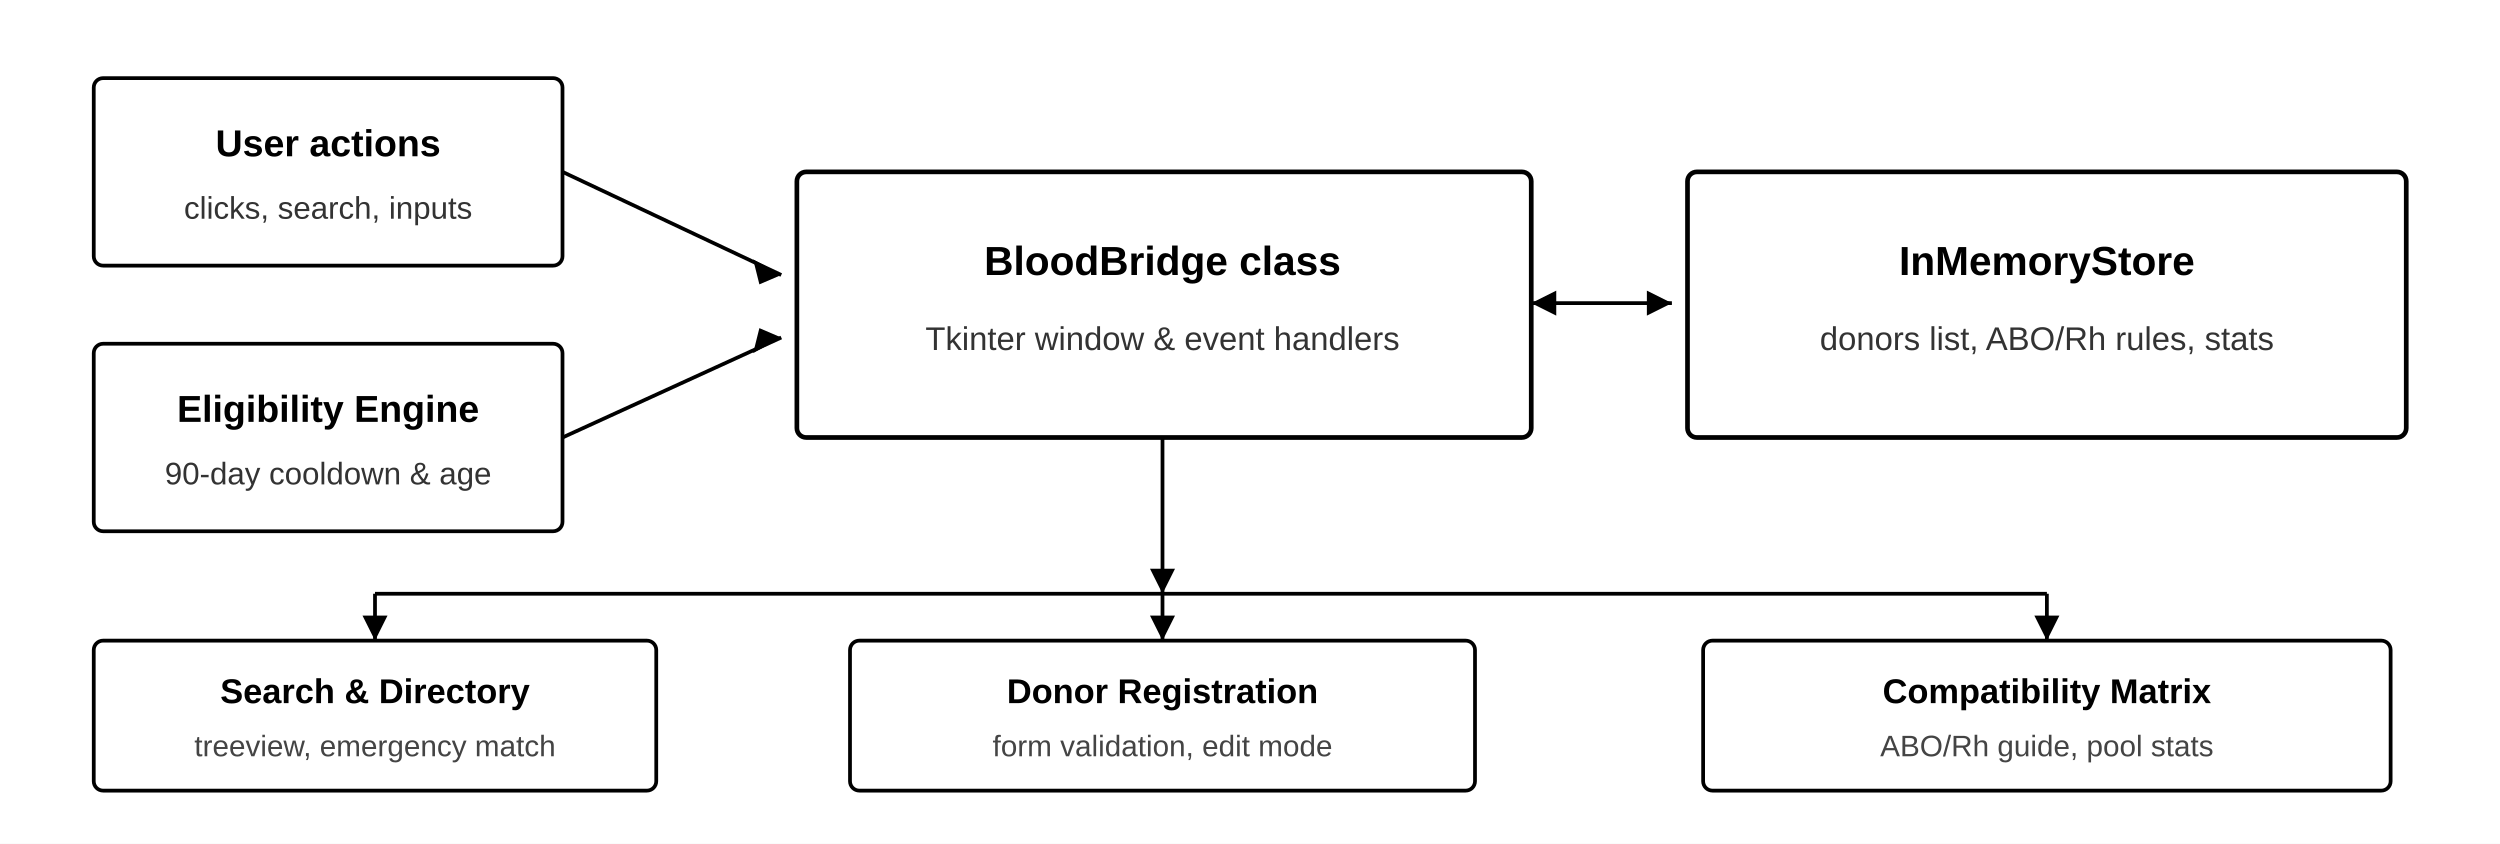
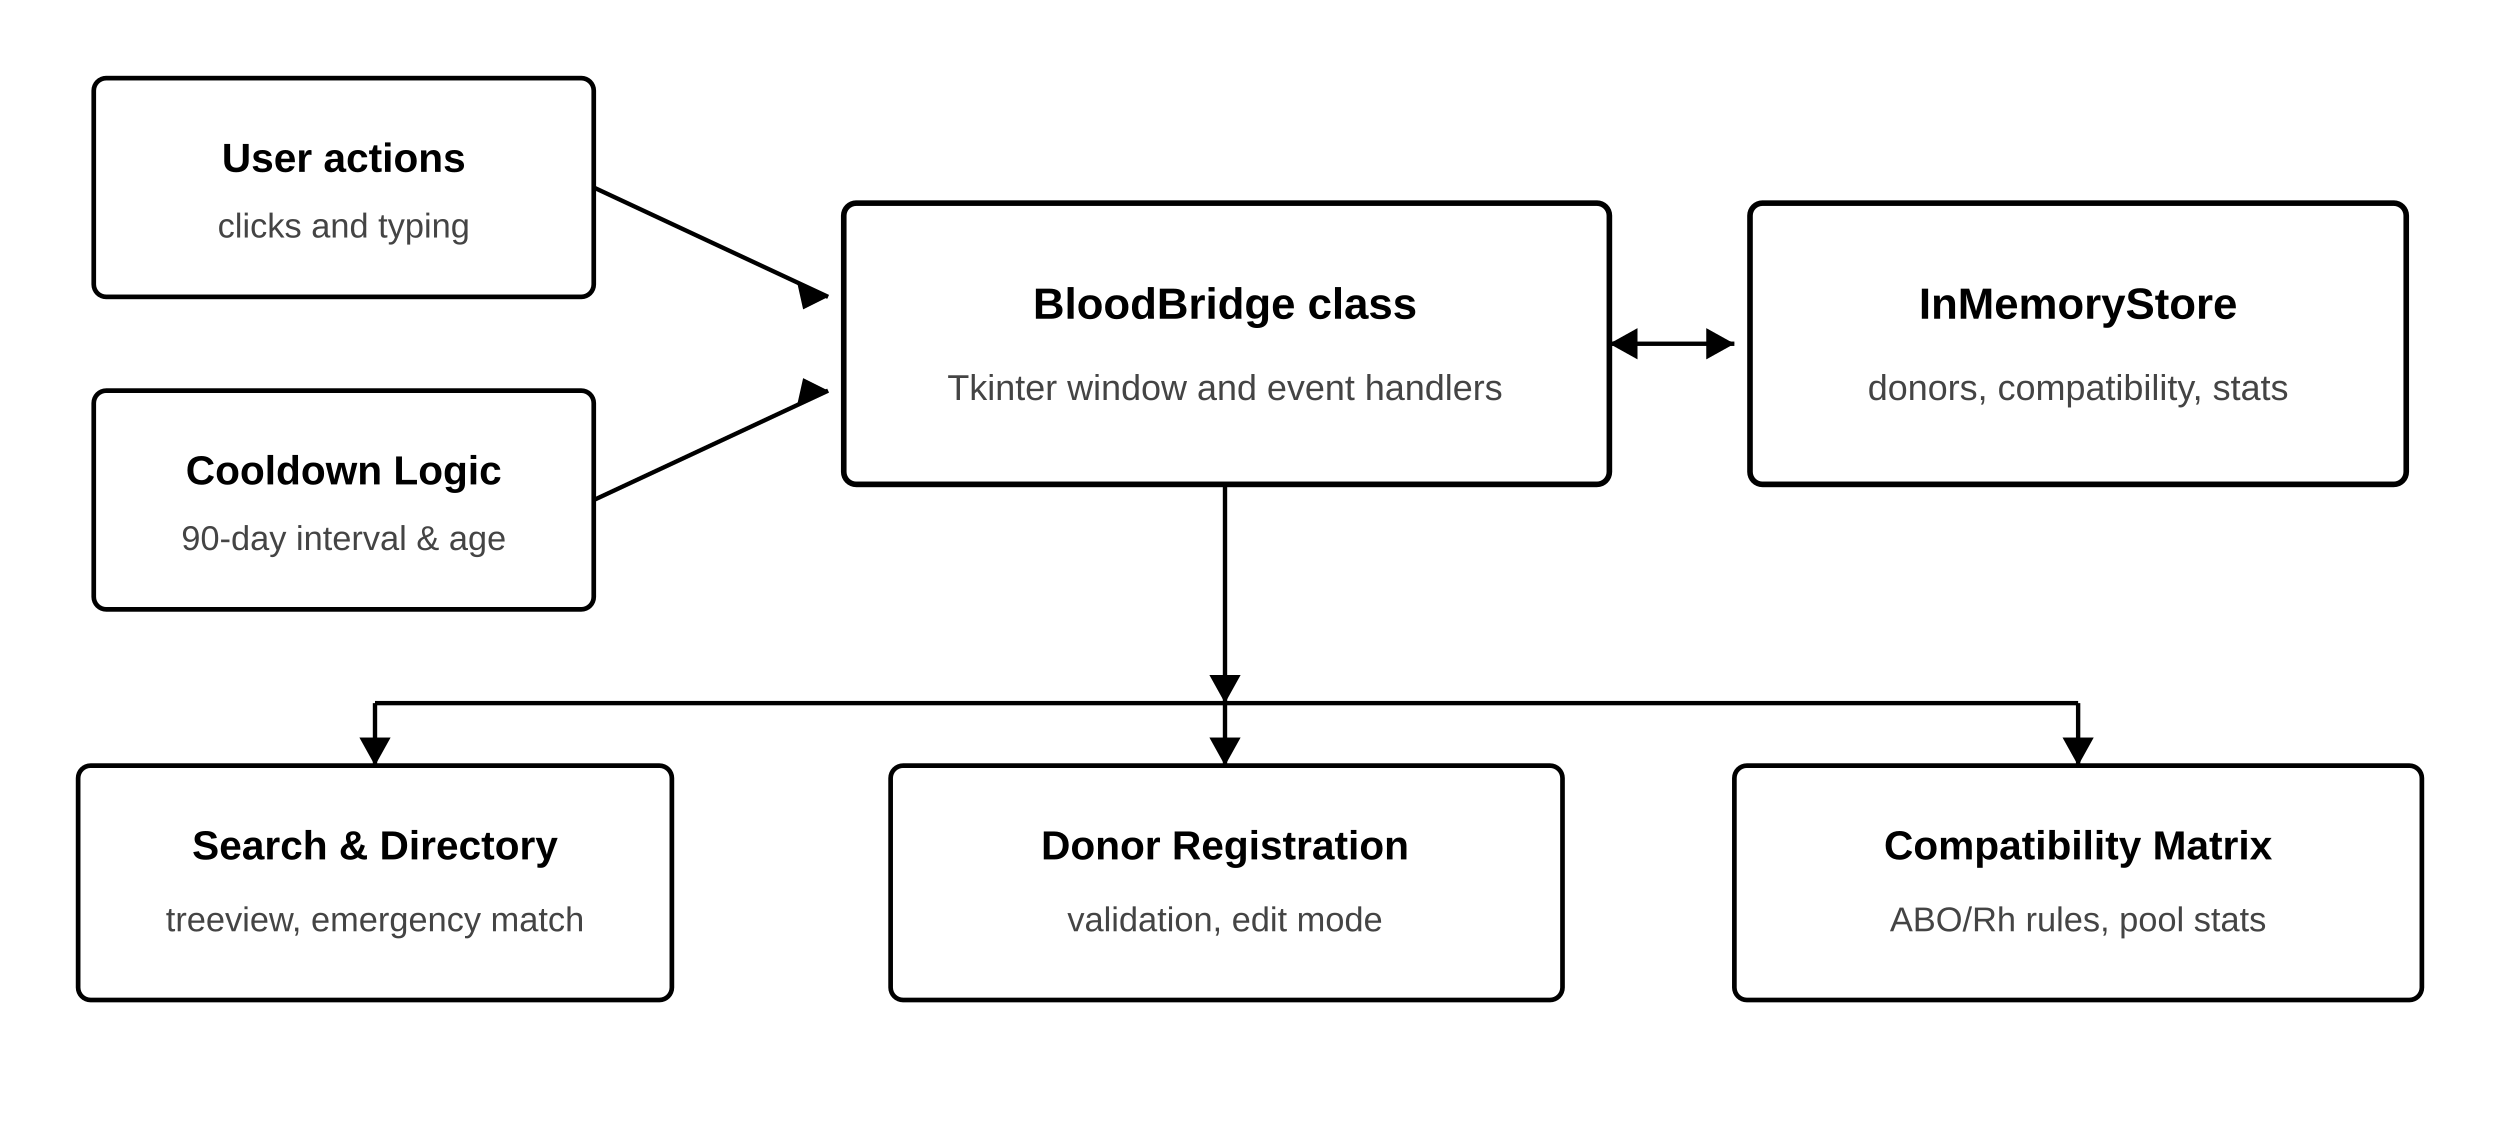
- <svg xmlns="http://www.w3.org/2000/svg" viewBox="0 0 800 270" width="800" height="270" font-family="-apple-system, BlinkMacSystemFont, &quot;Helvetica Neue&quot;, Arial, sans-serif">
-   <rect width="800" height="270" fill="#FFFFFF" />
-   <rect x="30" y="25" width="150" height="60" rx="3" fill="#FFFFFF" stroke="#000000" stroke-width="1.2" />
-   <text x="105" y="50" font-size="12" font-weight="bold" text-anchor="middle" fill="#000000">User actions</text>
-   <text x="105" y="70" font-size="10" text-anchor="middle" fill="#333333">clicks, search, inputs</text>
-   <rect x="30" y="110" width="150" height="60" rx="3" fill="#FFFFFF" stroke="#000000" stroke-width="1.2" />
-   <text x="105" y="135" font-size="12" font-weight="bold" text-anchor="middle" fill="#000000">Eligibility Engine</text>
-   <text x="105" y="155" font-size="10" text-anchor="middle" fill="#333333">90-day cooldown &amp; age</text>
-   <line x1="180" y1="55" x2="250" y2="88" stroke="#000000" stroke-width="1.2" />
-   <polygon points="250,88 241,83 243,91" fill="#000000" />
-   <line x1="180" y1="140" x2="250" y2="108" stroke="#000000" stroke-width="1.2" />
-   <polygon points="250,108 243,105 241,113" fill="#000000" />
-   <rect x="255" y="55" width="235" height="85" rx="3" fill="#FFFFFF" stroke="#000000" stroke-width="1.5" />
-   <text x="372" y="88" font-size="13" font-weight="bold" text-anchor="middle" fill="#000000">BloodBridge class</text>
-   <text x="372" y="112" font-size="10.5" text-anchor="middle" fill="#333333">Tkinter window &amp; event handlers</text>
-   <line x1="490" y1="97" x2="535" y2="97" stroke="#000000" stroke-width="1.2" />
-   <polygon points="535,97 527,93 527,101" fill="#000000" />
-   <polygon points="490,97 498,93 498,101" fill="#000000" />
-   <rect x="540" y="55" width="230" height="85" rx="3" fill="#FFFFFF" stroke="#000000" stroke-width="1.5" />
-   <text x="655" y="88" font-size="13" font-weight="bold" text-anchor="middle" fill="#000000">InMemoryStore</text>
-   <text x="655" y="112" font-size="10.5" text-anchor="middle" fill="#333333">donors list, ABO/Rh rules, stats</text>
-   <line x1="372" y1="140" x2="372" y2="190" stroke="#000000" stroke-width="1.2" />
-   <polygon points="372,190 368,182 376,182" fill="#000000" />
-   <line x1="120" y1="190" x2="655" y2="190" stroke="#000000" stroke-width="1.2" />
-   <line x1="120" y1="190" x2="120" y2="205" stroke="#000000" stroke-width="1.2" />
-   <polygon points="120,205 116,197 124,197" fill="#000000" />
-   <line x1="372" y1="190" x2="372" y2="205" stroke="#000000" stroke-width="1.2" />
-   <polygon points="372,205 368,197 376,197" fill="#000000" />
-   <line x1="655" y1="190" x2="655" y2="205" stroke="#000000" stroke-width="1.2" />
-   <polygon points="655,205 651,197 659,197" fill="#000000" />
-   <rect x="30" y="205" width="180" height="48" rx="3" fill="#FFFFFF" stroke="#000000" stroke-width="1.2" />
-   <text x="120" y="225" font-size="11" font-weight="bold" text-anchor="middle" fill="#000000">Search &amp; Directory</text>
-   <text x="120" y="242" font-size="9.5" text-anchor="middle" fill="#444444">treeview, emergency match</text>
-   <rect x="272" y="205" width="200" height="48" rx="3" fill="#FFFFFF" stroke="#000000" stroke-width="1.2" />
-   <text x="372" y="225" font-size="11" font-weight="bold" text-anchor="middle" fill="#000000">Donor Registration</text>
-   <text x="372" y="242" font-size="9.5" text-anchor="middle" fill="#444444">form validation, edit mode</text>
-   <rect x="545" y="205" width="220" height="48" rx="3" fill="#FFFFFF" stroke="#000000" stroke-width="1.2" />
-   <text x="655" y="225" font-size="11" font-weight="bold" text-anchor="middle" fill="#000000">Compatibility Matrix</text>
-   <text x="655" y="242" font-size="9.5" text-anchor="middle" fill="#444444">ABO/Rh guide, pool stats</text>
+ <svg xmlns="http://www.w3.org/2000/svg" viewBox="0 0 800 360" width="800" height="360" font-family="-apple-system, BlinkMacSystemFont, &quot;Helvetica Neue&quot;, Arial, sans-serif">
+   <rect width="800" height="360" fill="#FFFFFF" />
+   <rect x="30" y="25" width="160" height="70" rx="4" fill="#FFFFFF" stroke="#000000" stroke-width="1.5" />
+   <text x="110" y="55" font-size="13" font-weight="bold" text-anchor="middle" fill="#000000">User actions</text>
+   <text x="110" y="76" font-size="11" text-anchor="middle" fill="#444444">clicks and typing</text>
+   <rect x="30" y="125" width="160" height="70" rx="4" fill="#FFFFFF" stroke="#000000" stroke-width="1.5" />
+   <text x="110" y="155" font-size="13" font-weight="bold" text-anchor="middle" fill="#000000">Cooldown Logic</text>
+   <text x="110" y="176" font-size="11" text-anchor="middle" fill="#444444">90-day interval &amp; age</text>
+   <line x1="190" y1="60" x2="265" y2="95" stroke="#000000" stroke-width="1.4" />
+   <polygon points="265,95 255,90 257,99" fill="#000000" />
+   <line x1="190" y1="160" x2="265" y2="125" stroke="#000000" stroke-width="1.4" />
+   <polygon points="265,125 257,121 255,130" fill="#000000" />
+   <rect x="270" y="65" width="245" height="90" rx="4" fill="#FFFFFF" stroke="#000000" stroke-width="1.8" />
+   <text x="392" y="102" font-size="14" font-weight="bold" text-anchor="middle" fill="#000000">BloodBridge class</text>
+   <text x="392" y="128" font-size="11.5" text-anchor="middle" fill="#444444">Tkinter window and event handlers</text>
+   <line x1="515" y1="110" x2="555" y2="110" stroke="#000000" stroke-width="1.4" />
+   <polygon points="555,110 546,105 546,115" fill="#000000" />
+   <polygon points="515,110 524,105 524,115" fill="#000000" />
+   <rect x="560" y="65" width="210" height="90" rx="4" fill="#FFFFFF" stroke="#000000" stroke-width="1.8" />
+   <text x="665" y="102" font-size="14" font-weight="bold" text-anchor="middle" fill="#000000">InMemoryStore</text>
+   <text x="665" y="128" font-size="11.5" text-anchor="middle" fill="#444444">donors, compatibility, stats</text>
+   <line x1="392" y1="155" x2="392" y2="225" stroke="#000000" stroke-width="1.4" />
+   <polygon points="392,225 387,216 397,216" fill="#000000" />
+   <line x1="120" y1="225" x2="665" y2="225" stroke="#000000" stroke-width="1.4" />
+   <line x1="120" y1="225" x2="120" y2="245" stroke="#000000" stroke-width="1.4" />
+   <polygon points="120,245 115,236 125,236" fill="#000000" />
+   <line x1="392" y1="225" x2="392" y2="245" stroke="#000000" stroke-width="1.4" />
+   <polygon points="392,245 387,236 397,236" fill="#000000" />
+   <line x1="665" y1="225" x2="665" y2="245" stroke="#000000" stroke-width="1.4" />
+   <polygon points="665,245 660,236 670,236" fill="#000000" />
+   <rect x="25" y="245" width="190" height="75" rx="4" fill="#FFFFFF" stroke="#000000" stroke-width="1.5" />
+   <text x="120" y="275" font-size="13" font-weight="bold" text-anchor="middle" fill="#000000">Search &amp; Directory</text>
+   <text x="120" y="298" font-size="11" text-anchor="middle" fill="#444444">treeview, emergency match</text>
+   <rect x="285" y="245" width="215" height="75" rx="4" fill="#FFFFFF" stroke="#000000" stroke-width="1.5" />
+   <text x="392" y="275" font-size="13" font-weight="bold" text-anchor="middle" fill="#000000">Donor Registration</text>
+   <text x="392" y="298" font-size="11" text-anchor="middle" fill="#444444">validation, edit mode</text>
+   <rect x="555" y="245" width="220" height="75" rx="4" fill="#FFFFFF" stroke="#000000" stroke-width="1.5" />
+   <text x="665" y="275" font-size="13" font-weight="bold" text-anchor="middle" fill="#000000">Compatibility Matrix</text>
+   <text x="665" y="298" font-size="11" text-anchor="middle" fill="#444444">ABO/Rh rules, pool stats</text>
</svg>
